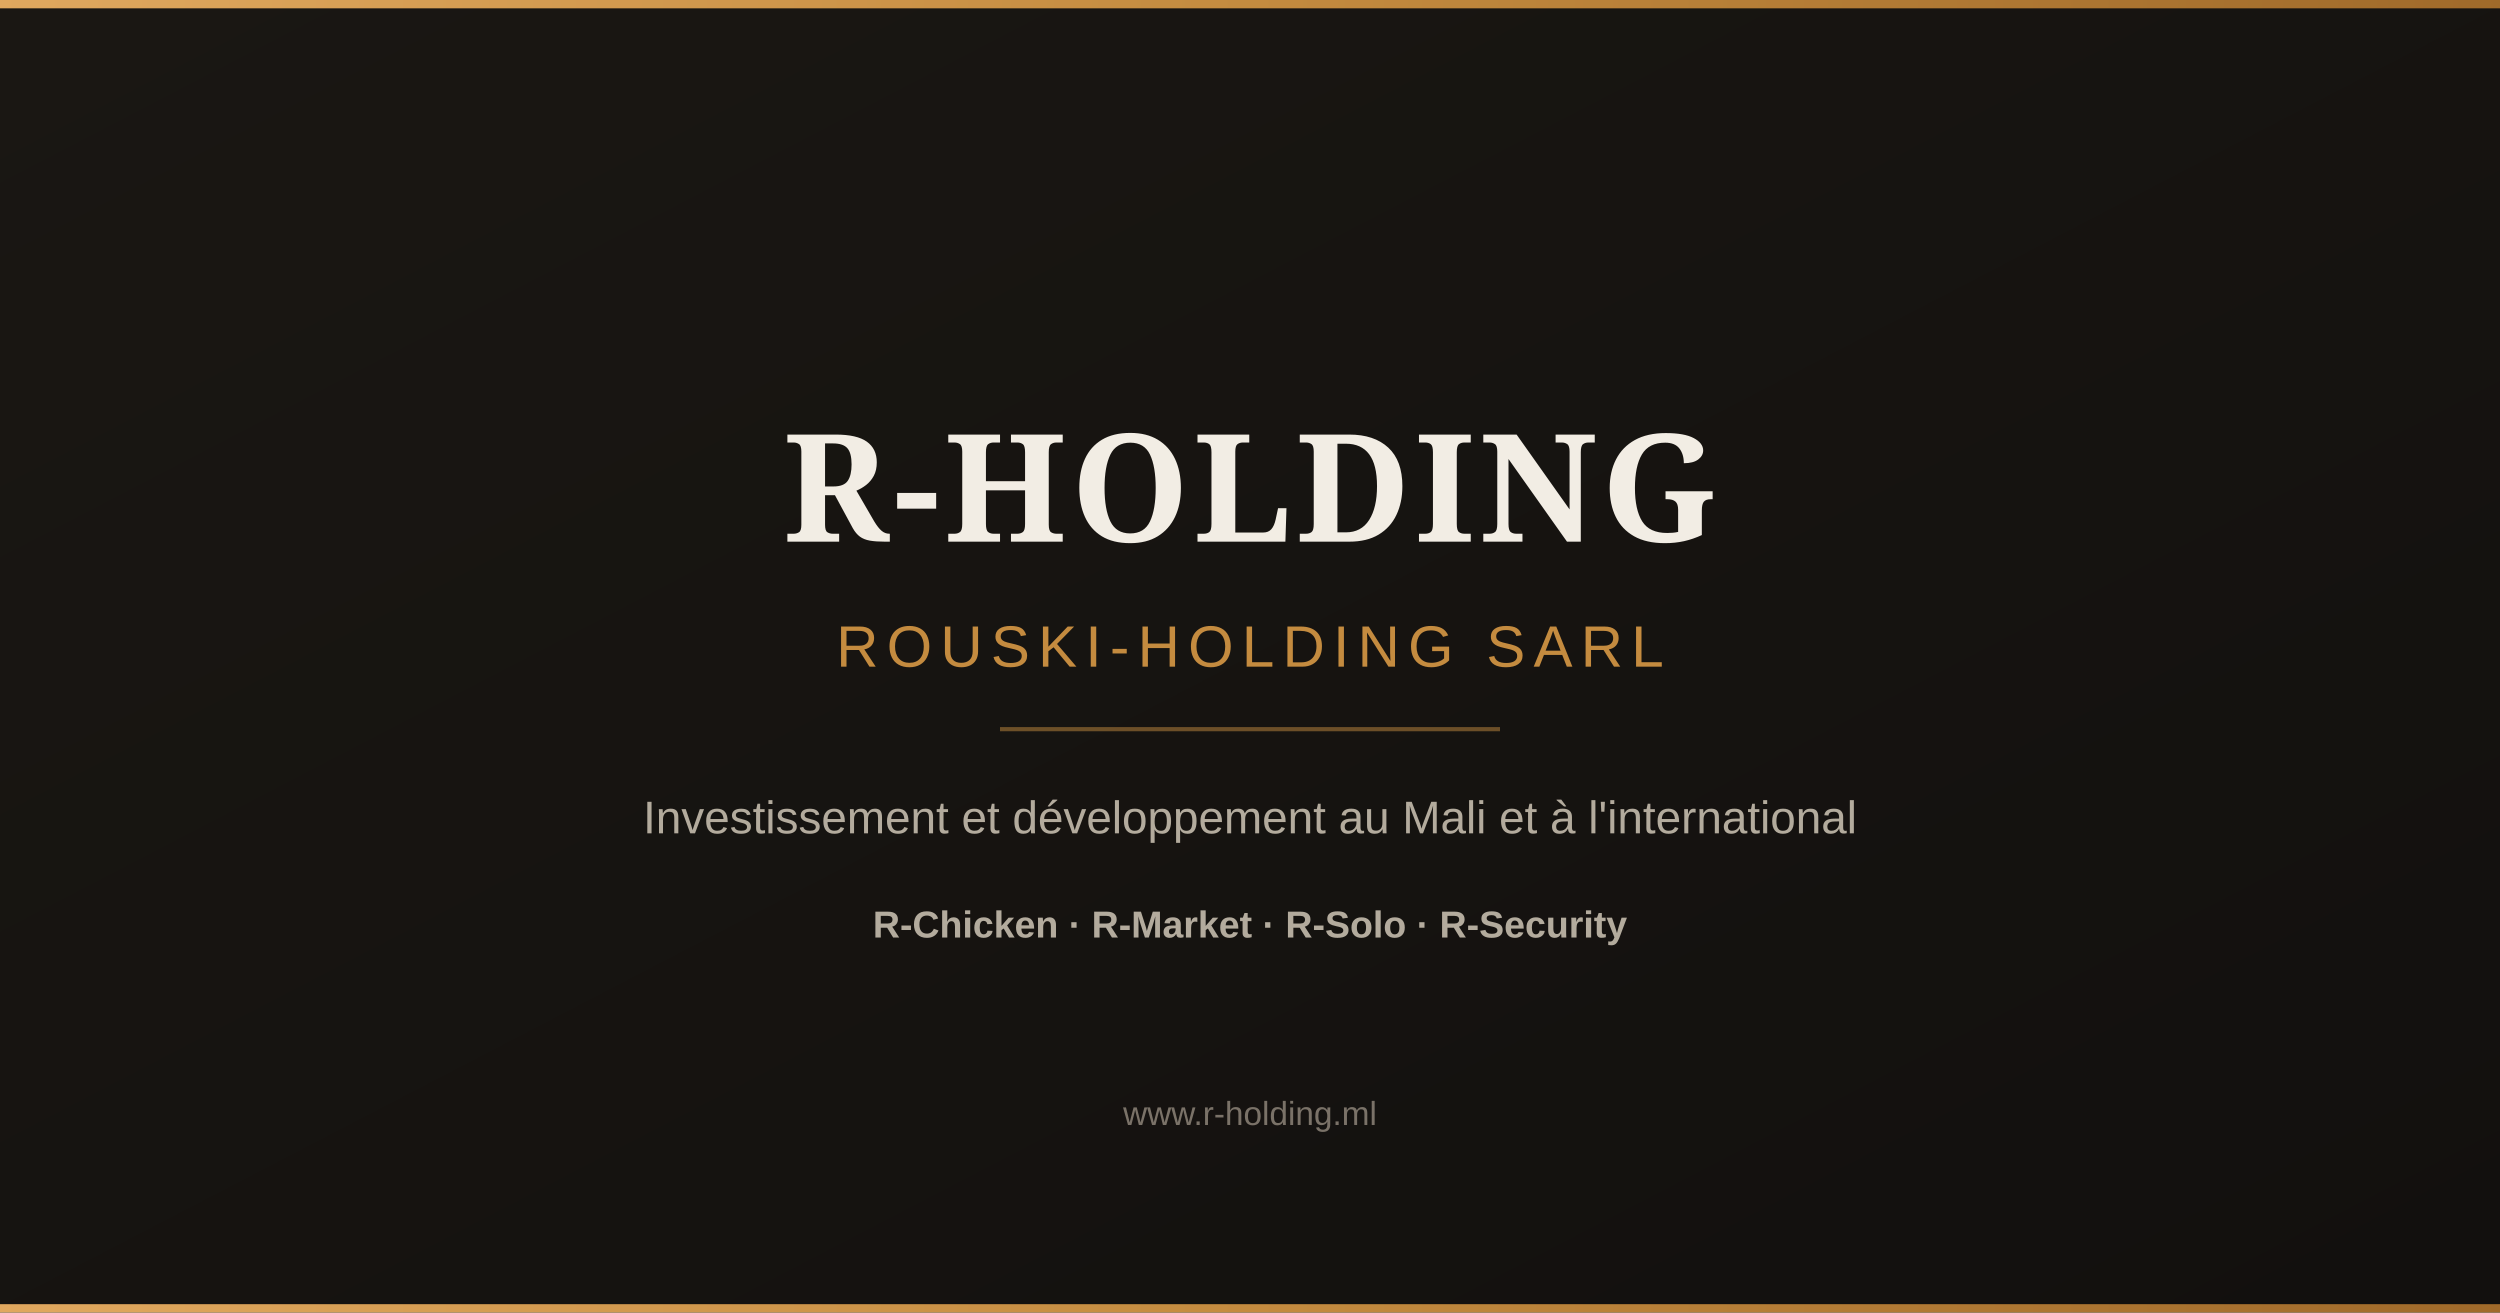
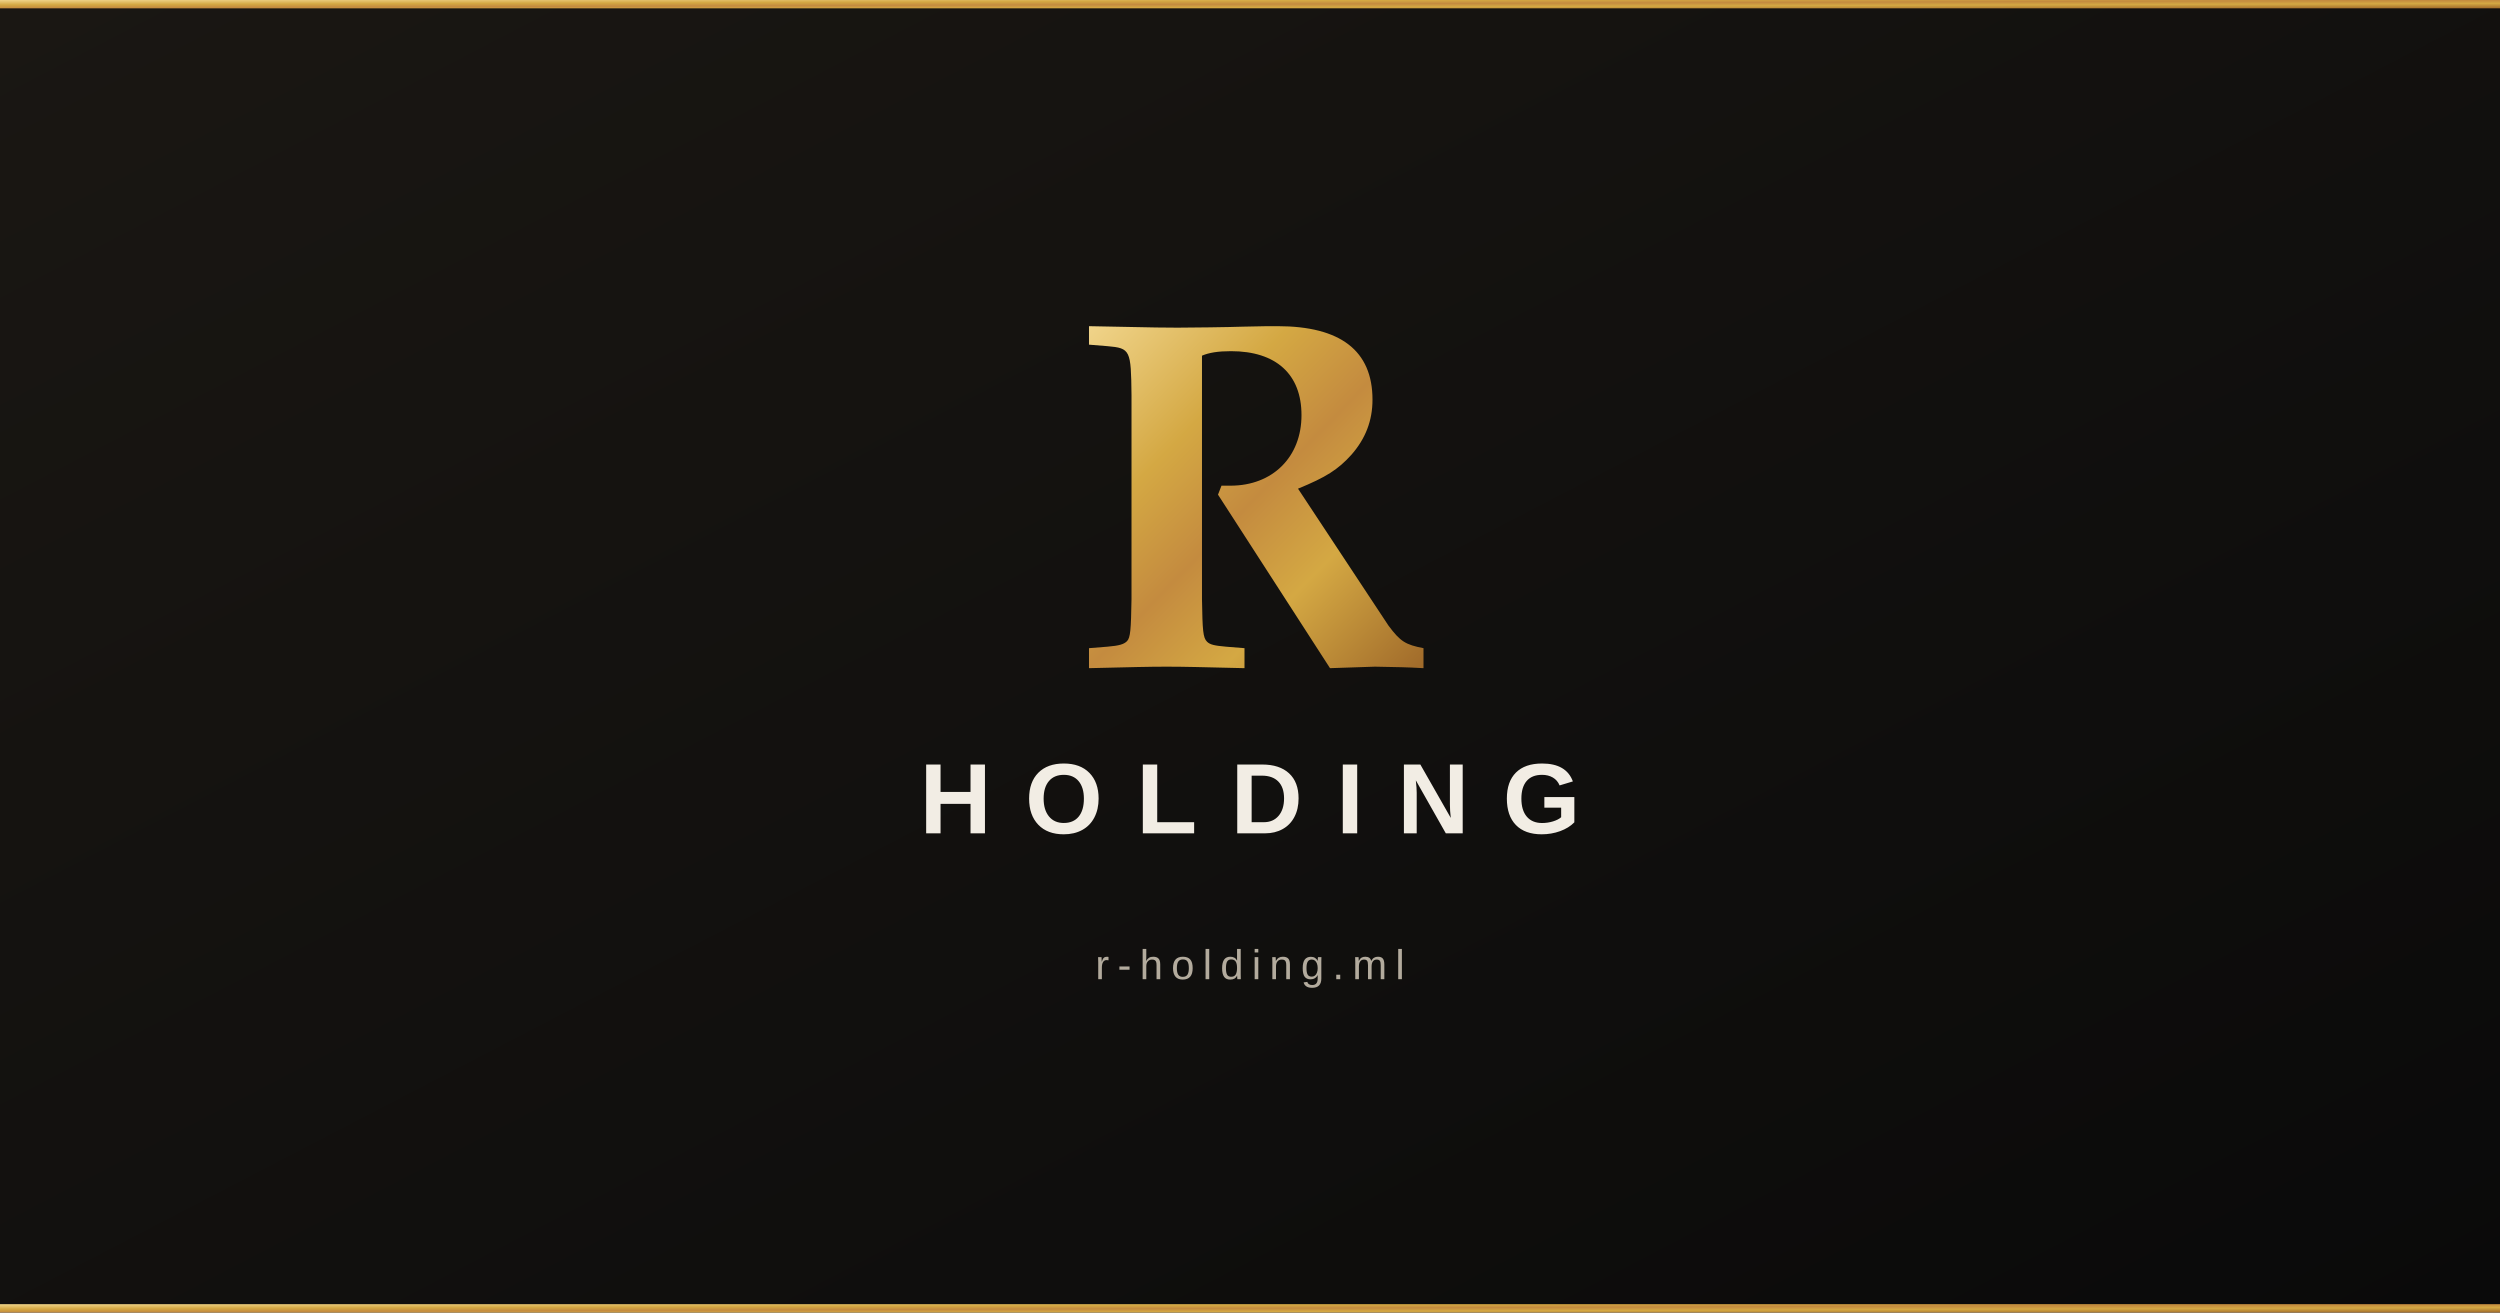
<svg xmlns="http://www.w3.org/2000/svg" viewBox="0 0 1200 630" width="1200" height="630">
  <defs>
    <linearGradient id="bg" x1="0%" y1="0%" x2="100%" y2="100%">
      <stop offset="0%" stop-color="#1a1713" />
-       <stop offset="100%" stop-color="#12100e" />
+       <stop offset="100%" stop-color="#0a0a0a" />
    </linearGradient>
-     <linearGradient id="gold" x1="0%" y1="0%" x2="100%" y2="0%">
-       <stop offset="0%" stop-color="#e0a85f" />
+     <linearGradient id="gold" x1="0%" y1="0%" x2="100%" y2="100%">
+       <stop offset="0%" stop-color="#f0d48a" />
+       <stop offset="30%" stop-color="#d4a843" />
      <stop offset="50%" stop-color="#c48b3f" />
+       <stop offset="70%" stop-color="#d4a843" />
      <stop offset="100%" stop-color="#a06a2a" />
    </linearGradient>
  </defs>
  <rect width="1200" height="630" fill="url(#bg)" />
  <rect x="0" y="0" width="1200" height="4" fill="url(#gold)" />
  <rect x="0" y="626" width="1200" height="4" fill="url(#gold)" />
-   <text x="600" y="260" text-anchor="middle" font-family="Georgia, serif" font-weight="800" font-size="72" fill="#f2ede4" letter-spacing="2">R-HOLDING</text>
-   <text x="600" y="320" text-anchor="middle" font-family="Arial, sans-serif" font-weight="400" font-size="28" fill="#c48b3f" letter-spacing="4">ROUSKI-HOLDING SARL</text>
-   <line x1="480" y1="350" x2="720" y2="350" stroke="#c48b3f" stroke-width="2" opacity="0.5" />
-   <text x="600" y="400" text-anchor="middle" font-family="Arial, sans-serif" font-weight="400" font-size="22" fill="#b3ab9d">Investissement et développement au Mali et à l'international</text>
-   <text x="600" y="450" text-anchor="middle" font-family="Arial, sans-serif" font-weight="600" font-size="18" fill="#b3ab9d">R-Chicken · R-Market · R-Solo · R-Security</text>
-   <text x="600" y="540" text-anchor="middle" font-family="Arial, sans-serif" font-weight="400" font-size="16" fill="#7a7268">www.r-holding.ml</text>
+   <text x="600" y="320" text-anchor="middle" font-family="Georgia, 'Palatino Linotype', serif" font-weight="900" font-size="240" fill="url(#gold)">R</text>
+   <text x="600" y="400" text-anchor="middle" font-family="Arial, Helvetica, sans-serif" font-weight="700" font-size="48" fill="#f2ede4" letter-spacing="16">HOLDING</text>
+   <line x1="420" y1="425" x2="780" y2="425" stroke="url(#gold)" stroke-width="2" opacity="0.6" />
+   <text x="600" y="470" text-anchor="middle" font-family="Arial, sans-serif" font-weight="400" font-size="20" fill="#b3ab9d" letter-spacing="4">r-holding.ml</text>
</svg>
